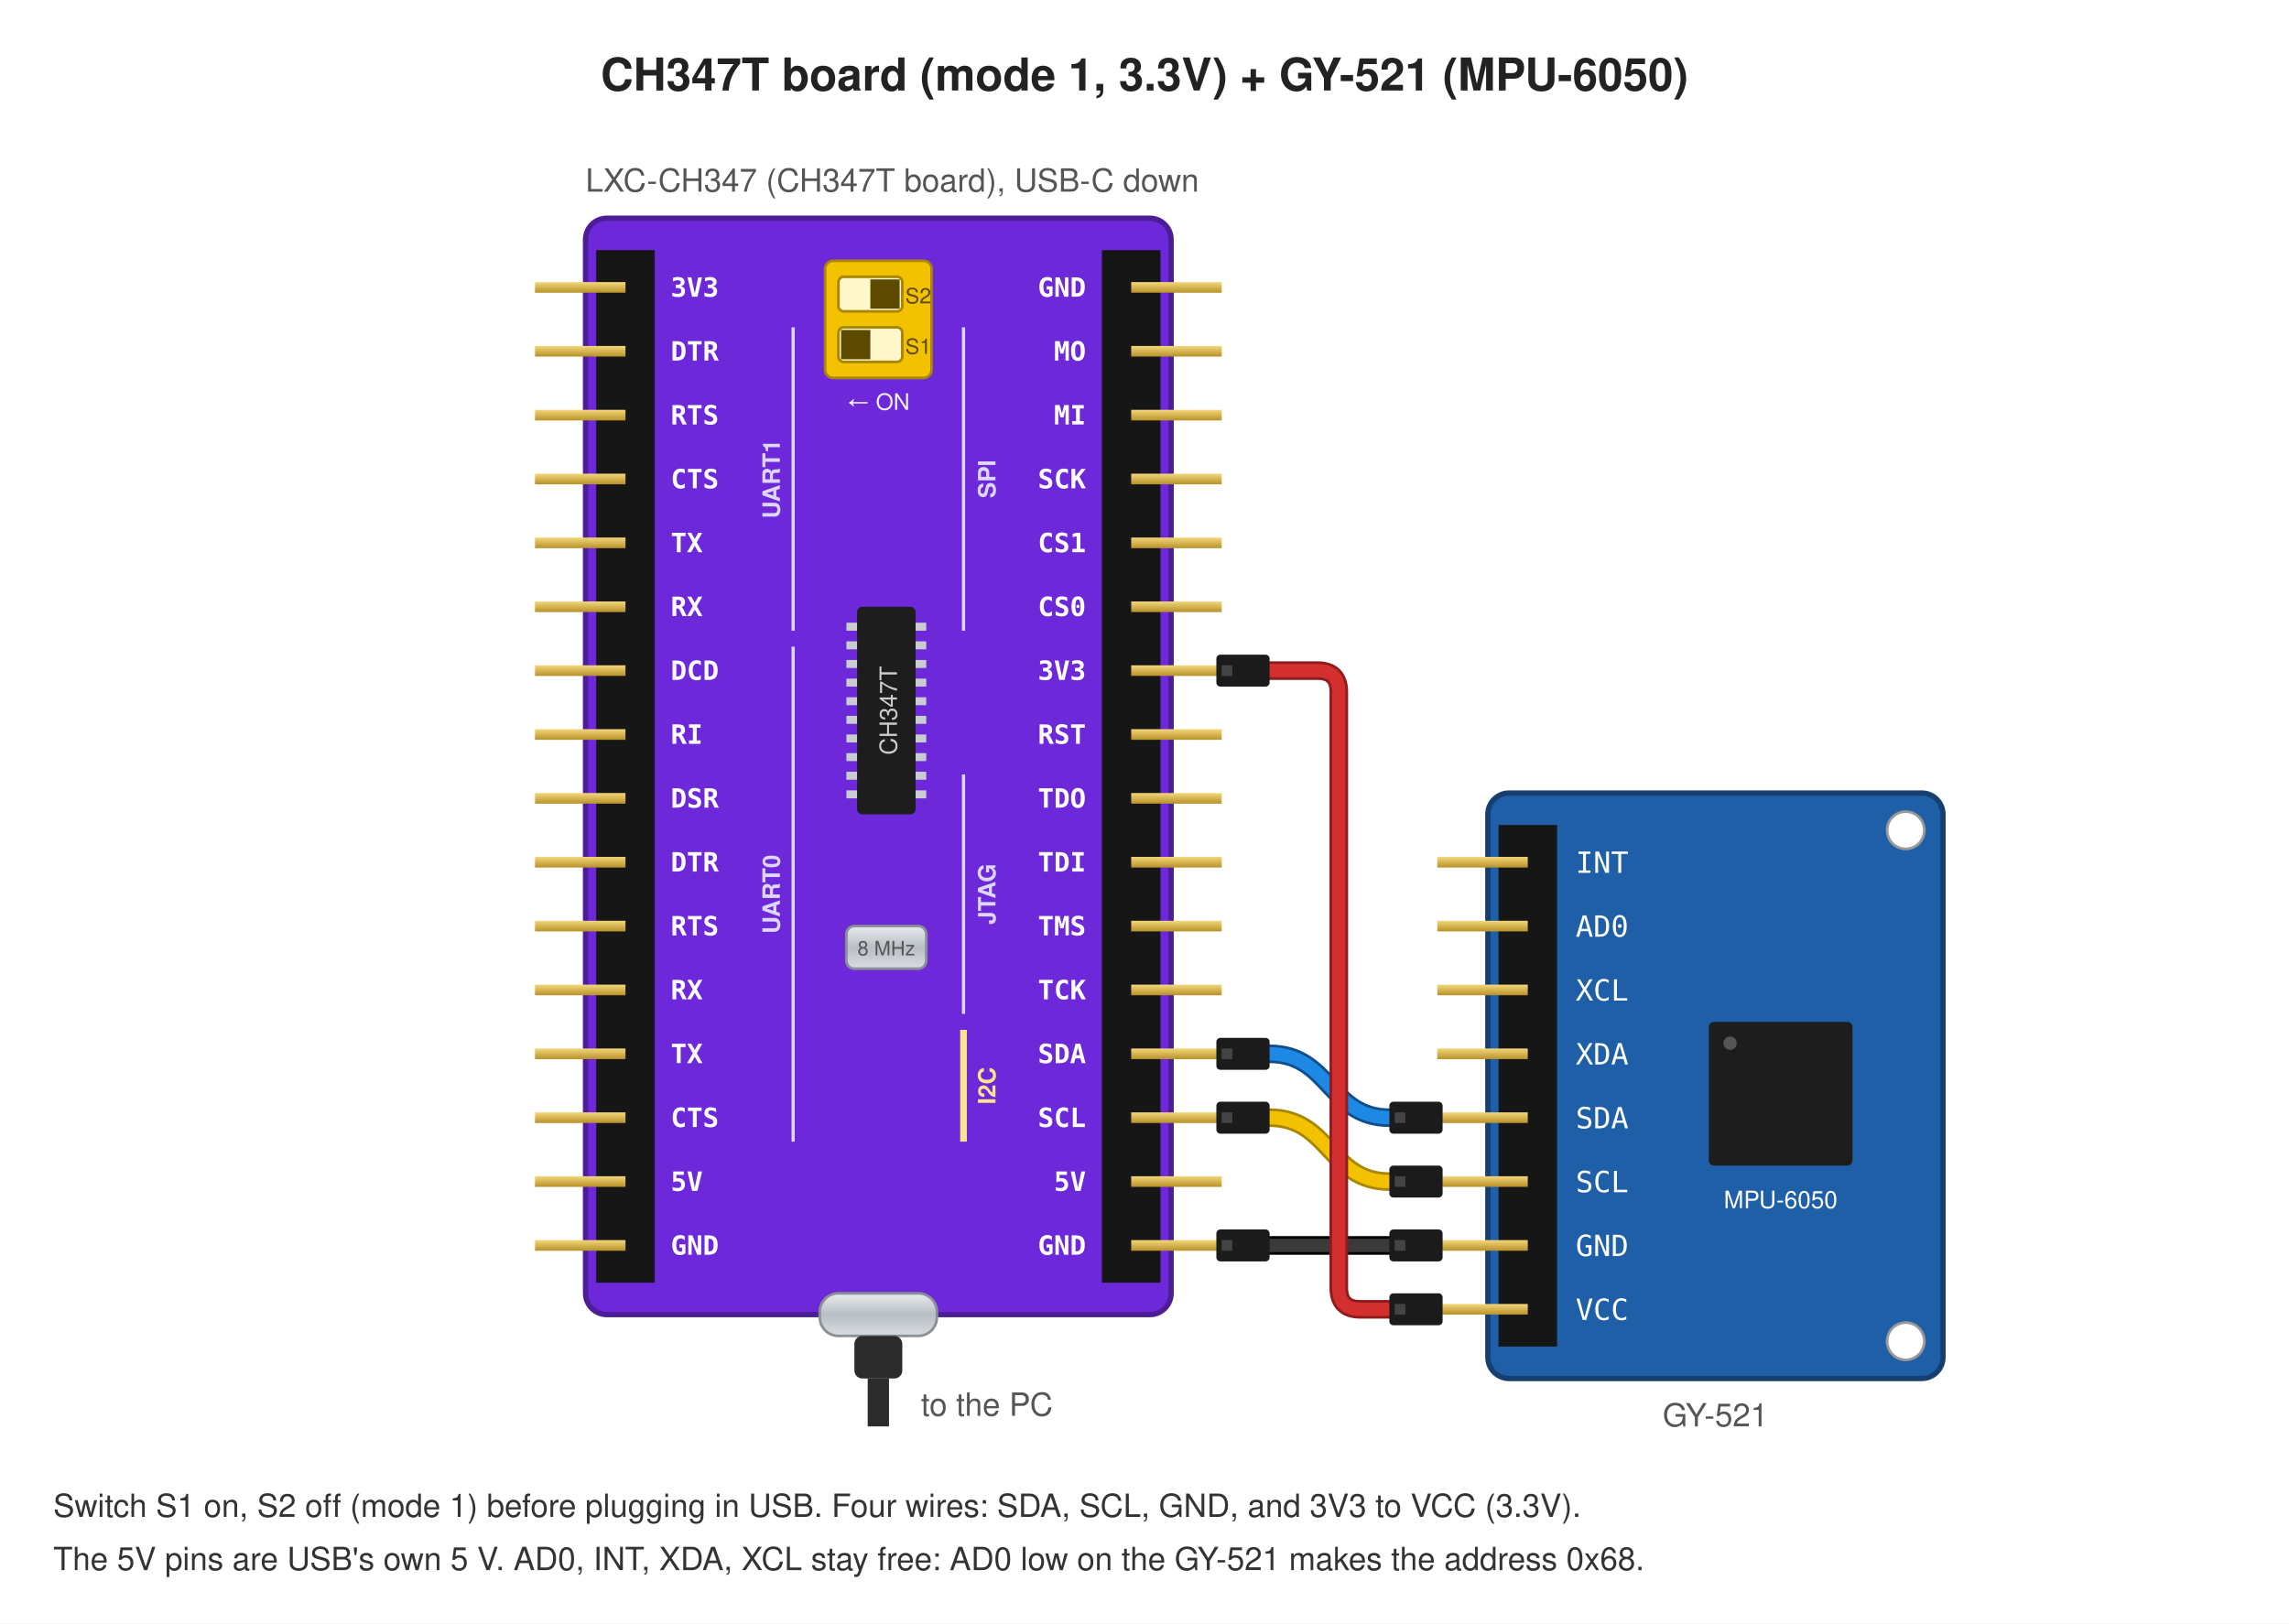
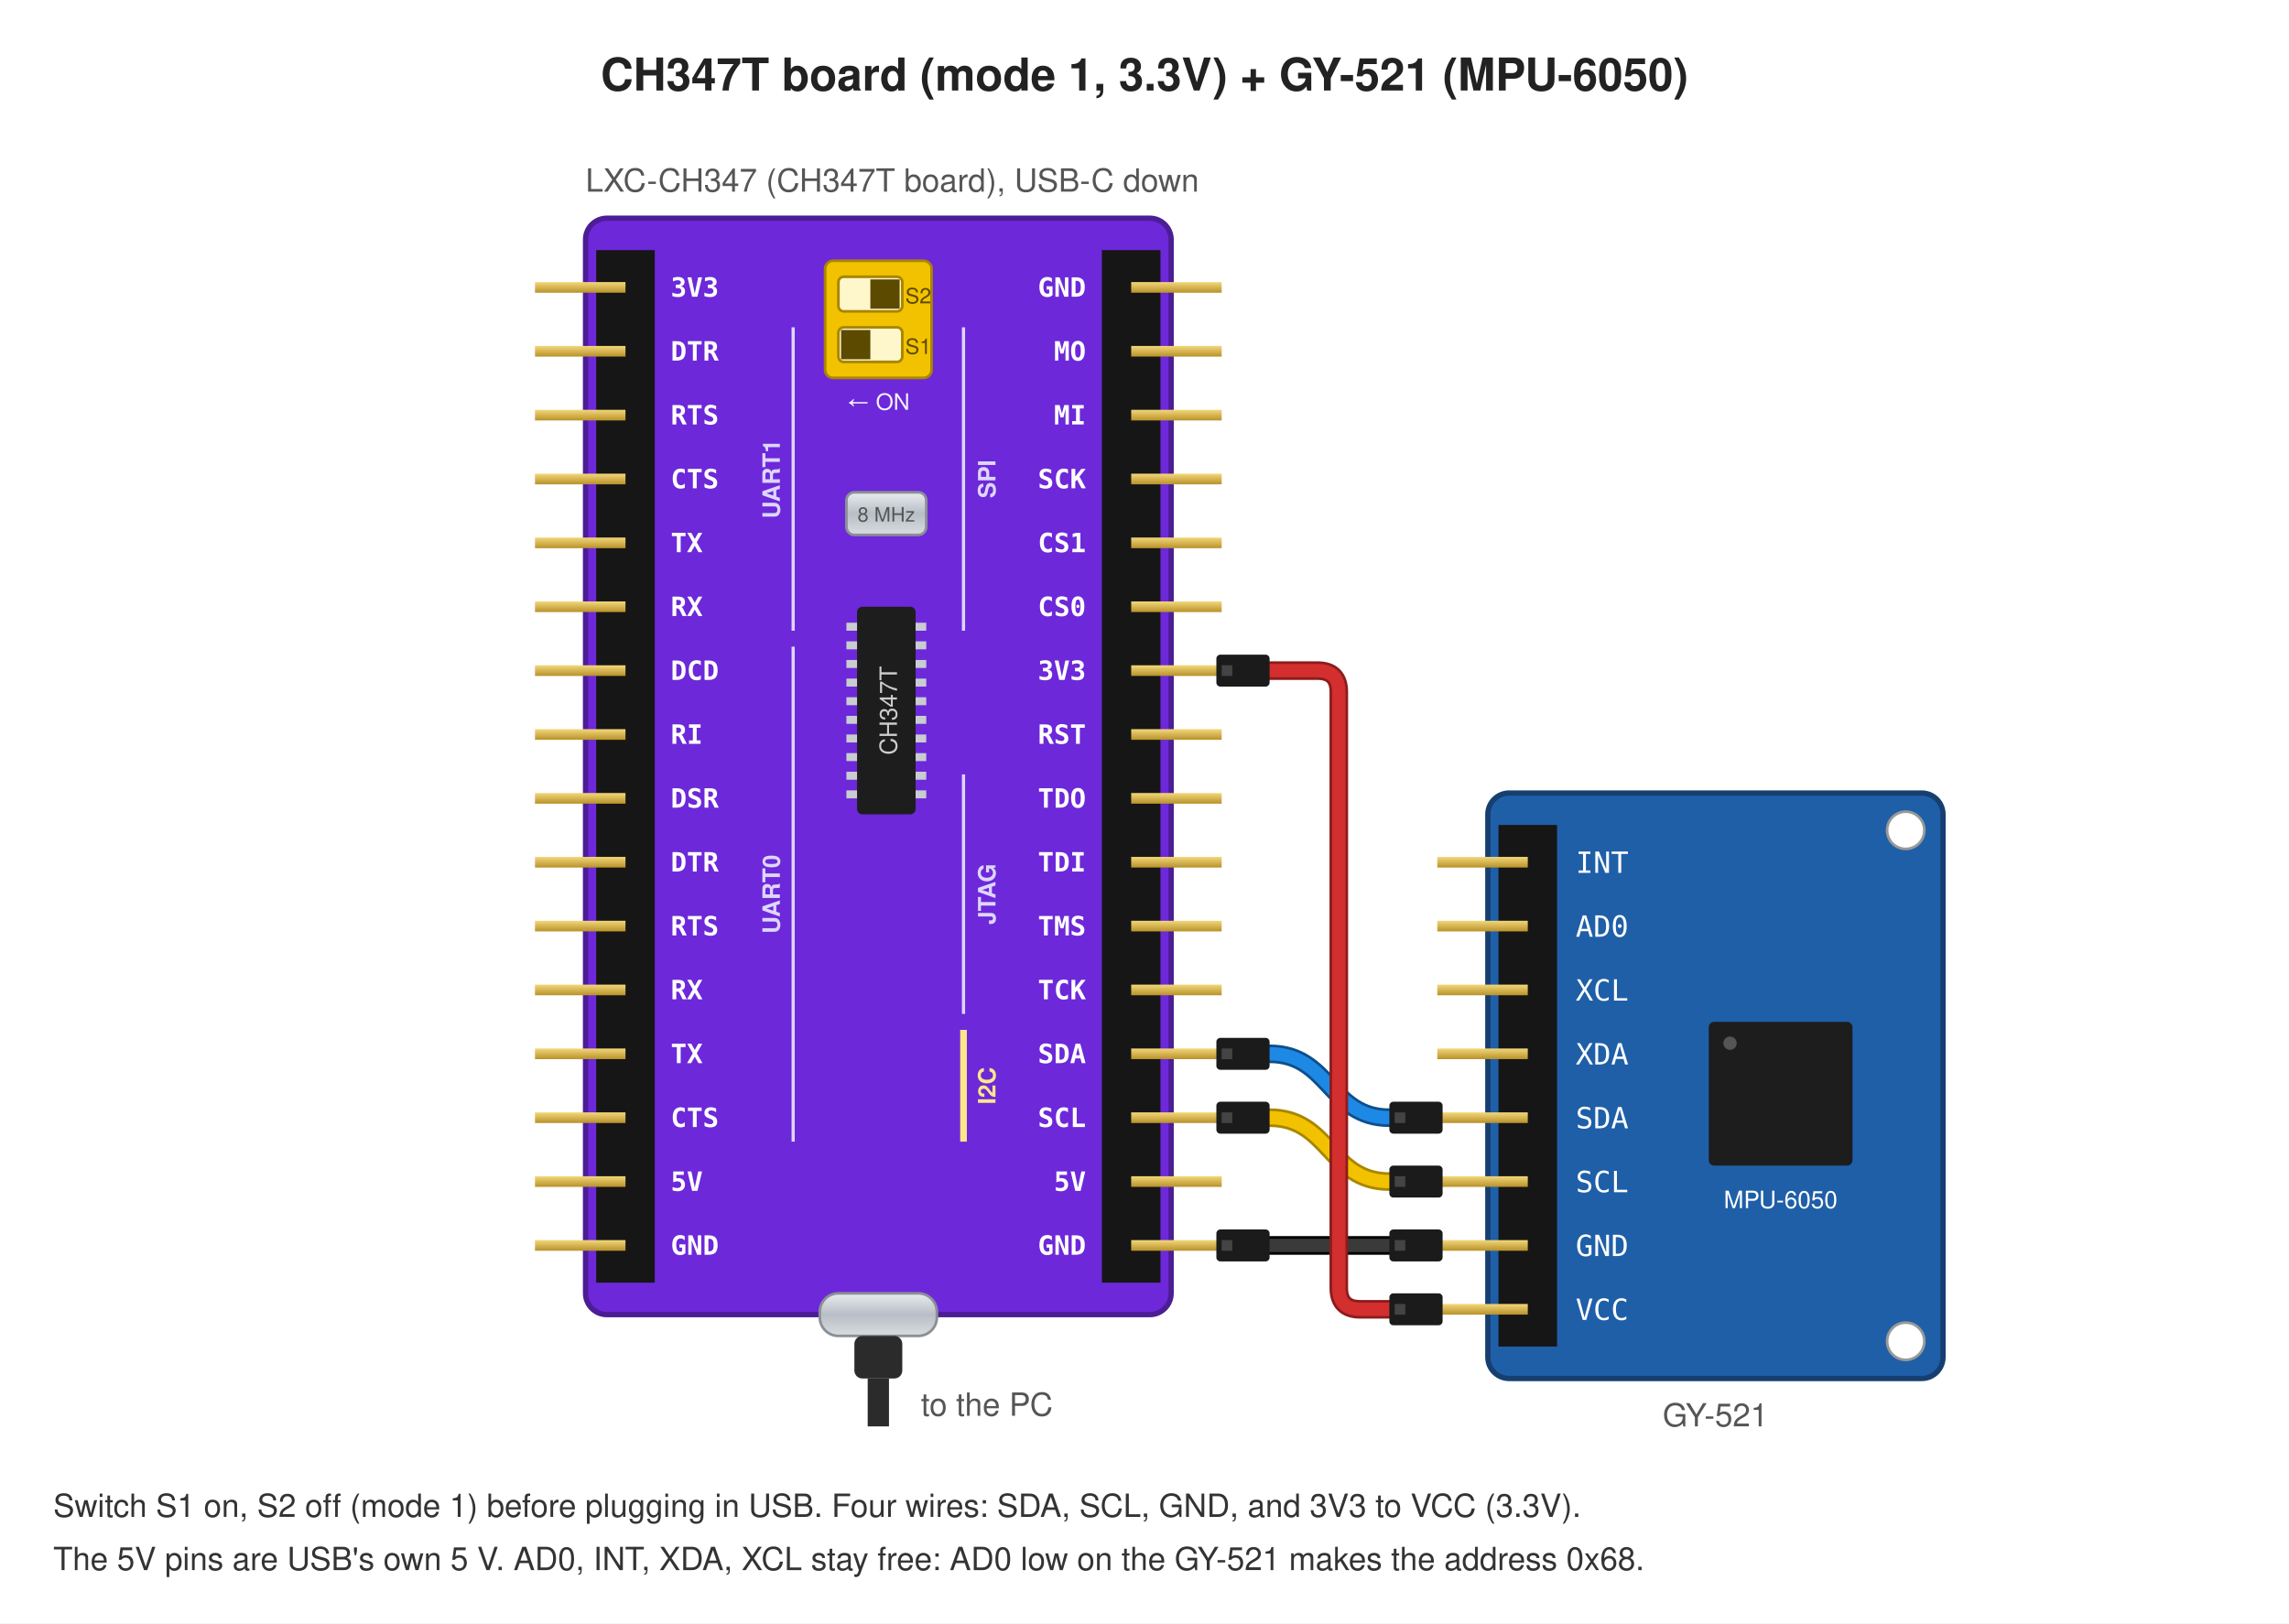
<svg xmlns="http://www.w3.org/2000/svg" viewBox="0 0 860 610" width="860" height="610" font-family="Helvetica, Arial, sans-serif">
  <style>@media (prefers-color-scheme: dark) { .bg { fill-opacity: 0.85 } }</style>
  <defs>
    <linearGradient id="metal" x1="0" y1="0" x2="0" y2="1">
      <stop offset="0" stop-color="#e9ecef" />
      <stop offset="0.5" stop-color="#b8bec5" />
      <stop offset="1" stop-color="#d9dde1" />
    </linearGradient>
    <linearGradient id="pin" x1="0" y1="0" x2="0" y2="1">
      <stop offset="0" stop-color="#f3d77a" />
      <stop offset="1" stop-color="#b8922a" />
    </linearGradient>
    <g id="dupont">
      <rect x="0" y="-6" width="20" height="12" rx="1.5" fill="#1b1b1b" />
      <rect x="2" y="-2" width="4" height="4" fill="#444" />
    </g>
  </defs>
  <rect class="bg" width="860" height="610" fill="#ffffff" />
  <text x="430.0" y="34" text-anchor="middle" font-size="17" font-weight="bold" fill="#222">CH347T board (mode 1, 3.3V) + GY-521 (MPU-6050)</text>
  <rect x="220" y="82" width="220" height="412" rx="8" fill="#6d28d9" stroke="#4c1d95" stroke-width="2" />
  <text x="220" y="72" font-size="12" fill="#555">LXC-CH347 (CH347T board), USB-C down</text>
  <rect x="224" y="94" width="22" height="388" fill="#161616" />
  <rect x="414" y="94" width="22" height="388" fill="#161616" />
  <g fill="url(#pin)">
    <rect x="201" y="106" width="34.0" height="4" />
    <rect x="425.0" y="106" width="34.0" height="4" />
    <rect x="201" y="130" width="34.0" height="4" />
    <rect x="425.0" y="130" width="34.0" height="4" />
    <rect x="201" y="154" width="34.0" height="4" />
    <rect x="425.0" y="154" width="34.0" height="4" />
    <rect x="201" y="178" width="34.0" height="4" />
    <rect x="425.0" y="178" width="34.0" height="4" />
    <rect x="201" y="202" width="34.0" height="4" />
    <rect x="425.0" y="202" width="34.0" height="4" />
    <rect x="201" y="226" width="34.0" height="4" />
    <rect x="425.0" y="226" width="34.0" height="4" />
    <rect x="201" y="250" width="34.0" height="4" />
    <rect x="425.0" y="250" width="34.0" height="4" />
    <rect x="201" y="274" width="34.0" height="4" />
    <rect x="425.0" y="274" width="34.0" height="4" />
    <rect x="201" y="298" width="34.0" height="4" />
    <rect x="425.0" y="298" width="34.0" height="4" />
    <rect x="201" y="322" width="34.0" height="4" />
    <rect x="425.0" y="322" width="34.0" height="4" />
    <rect x="201" y="346" width="34.0" height="4" />
    <rect x="425.0" y="346" width="34.0" height="4" />
    <rect x="201" y="370" width="34.0" height="4" />
    <rect x="425.0" y="370" width="34.0" height="4" />
    <rect x="201" y="394" width="34.0" height="4" />
    <rect x="425.0" y="394" width="34.0" height="4" />
    <rect x="201" y="418" width="34.0" height="4" />
    <rect x="425.0" y="418" width="34.0" height="4" />
    <rect x="201" y="442" width="34.0" height="4" />
    <rect x="425.0" y="442" width="34.0" height="4" />
    <rect x="201" y="466" width="34.0" height="4" />
    <rect x="425.0" y="466" width="34.0" height="4" />
  </g>
  <g font-size="10" font-weight="bold" fill="#fff" font-family="Menlo, Consolas, monospace">
    <text x="252" y="111.5">3V3</text>
    <text x="408" y="111.5" text-anchor="end">GND</text>
    <text x="252" y="135.5">DTR</text>
    <text x="408" y="135.5" text-anchor="end">MO</text>
    <text x="252" y="159.5">RTS</text>
    <text x="408" y="159.5" text-anchor="end">MI</text>
    <text x="252" y="183.5">CTS</text>
    <text x="408" y="183.5" text-anchor="end">SCK</text>
    <text x="252" y="207.5">TX</text>
    <text x="408" y="207.5" text-anchor="end">CS1</text>
    <text x="252" y="231.5">RX</text>
    <text x="408" y="231.5" text-anchor="end">CS0</text>
    <text x="252" y="255.5">DCD</text>
    <text x="408" y="255.5" text-anchor="end">3V3</text>
    <text x="252" y="279.5">RI</text>
    <text x="408" y="279.5" text-anchor="end">RST</text>
    <text x="252" y="303.5">DSR</text>
    <text x="408" y="303.5" text-anchor="end">TDO</text>
    <text x="252" y="327.5">DTR</text>
    <text x="408" y="327.5" text-anchor="end">TDI</text>
    <text x="252" y="351.5">RTS</text>
    <text x="408" y="351.5" text-anchor="end">TMS</text>
    <text x="252" y="375.5">RX</text>
    <text x="408" y="375.5" text-anchor="end">TCK</text>
    <text x="252" y="399.5">TX</text>
    <text x="408" y="399.5" text-anchor="end">SDA</text>
    <text x="252" y="423.5">CTS</text>
    <text x="408" y="423.5" text-anchor="end">SCL</text>
    <text x="252" y="447.5">5V</text>
    <text x="408" y="447.5" text-anchor="end">5V</text>
    <text x="252" y="471.5">GND</text>
    <text x="408" y="471.5" text-anchor="end">GND</text>
  </g>
  <line x1="298" y1="123" x2="298" y2="237" stroke="#ddd6fe" stroke-width="1.2" />
  <text transform="translate(293 180.0) rotate(-90)" text-anchor="middle" font-size="9" font-weight="bold" fill="#ddd6fe">UART1</text>
  <line x1="298" y1="243" x2="298" y2="429" stroke="#ddd6fe" stroke-width="1.2" />
  <text transform="translate(293 336.0) rotate(-90)" text-anchor="middle" font-size="9" font-weight="bold" fill="#ddd6fe">UART0</text>
  <line x1="362" y1="123" x2="362" y2="237" stroke="#ddd6fe" stroke-width="1.2" />
  <text transform="translate(374 180.0) rotate(-90)" text-anchor="middle" font-size="9" font-weight="bold" fill="#ddd6fe">SPI</text>
  <line x1="362" y1="291" x2="362" y2="381" stroke="#ddd6fe" stroke-width="1.2" />
  <text transform="translate(374 336.0) rotate(-90)" text-anchor="middle" font-size="9" font-weight="bold" fill="#ddd6fe">JTAG</text>
  <line x1="362" y1="387" x2="362" y2="429" stroke="#fde68a" stroke-width="2.5" />
  <text transform="translate(374 408.0) rotate(-90)" text-anchor="middle" font-size="9" font-weight="bold" fill="#fde68a">I2C</text>
  <rect x="310" y="98" width="40" height="44" rx="3" fill="#f2c200" stroke="#a88600" />
  <rect x="315" y="104" width="24" height="13" rx="2" fill="#fff7cc" stroke="#a88600" />
  <rect x="327" y="105" width="11" height="11" fill="#5c4a00" />
  <text x="345" y="114" text-anchor="middle" font-size="8" fill="#5c4a00">S2</text>
  <rect x="315" y="123" width="24" height="13" rx="2" fill="#fff7cc" stroke="#a88600" />
  <rect x="316" y="124" width="11" height="11" fill="#5c4a00" />
  <text x="345" y="133" text-anchor="middle" font-size="8" fill="#5c4a00">S1</text>
  <text x="330" y="154" text-anchor="middle" font-size="8.5" fill="#f5f3ff">← ON</text>
  <rect x="318" y="234" width="6" height="3" fill="#c9ccd1" />
  <rect x="342" y="234" width="6" height="3" fill="#c9ccd1" />
  <rect x="318" y="241" width="6" height="3" fill="#c9ccd1" />
  <rect x="342" y="241" width="6" height="3" fill="#c9ccd1" />
  <rect x="318" y="248" width="6" height="3" fill="#c9ccd1" />
  <rect x="342" y="248" width="6" height="3" fill="#c9ccd1" />
  <rect x="318" y="255" width="6" height="3" fill="#c9ccd1" />
  <rect x="342" y="255" width="6" height="3" fill="#c9ccd1" />
  <rect x="318" y="262" width="6" height="3" fill="#c9ccd1" />
  <rect x="342" y="262" width="6" height="3" fill="#c9ccd1" />
  <rect x="318" y="269" width="6" height="3" fill="#c9ccd1" />
  <rect x="342" y="269" width="6" height="3" fill="#c9ccd1" />
  <rect x="318" y="276" width="6" height="3" fill="#c9ccd1" />
  <rect x="342" y="276" width="6" height="3" fill="#c9ccd1" />
  <rect x="318" y="283" width="6" height="3" fill="#c9ccd1" />
  <rect x="342" y="283" width="6" height="3" fill="#c9ccd1" />
  <rect x="318" y="290" width="6" height="3" fill="#c9ccd1" />
  <rect x="342" y="290" width="6" height="3" fill="#c9ccd1" />
  <rect x="318" y="297" width="6" height="3" fill="#c9ccd1" />
  <rect x="342" y="297" width="6" height="3" fill="#c9ccd1" />
  <rect x="322" y="228" width="22" height="78" rx="2" fill="#1d1d1d" />
  <text transform="translate(337 267) rotate(-90)" text-anchor="middle" font-size="9" fill="#ccc">CH347T</text>
-   <rect x="318" y="348" width="30" height="16" rx="3" fill="url(#metal)" stroke="#8a9096" />
-   <text x="333" y="359" text-anchor="middle" font-size="7.5" fill="#555">8 MHz</text>
+   <rect x="318" y="185.0" width="30" height="16" rx="3" fill="url(#metal)" stroke="#8a9096" />
+   <text x="333" y="196.0" text-anchor="middle" font-size="7.5" fill="#555">8 MHz</text>
  <rect x="308.0" y="486" width="44" height="16" rx="7" fill="url(#metal)" stroke="#8a9096" />
  <rect x="321.0" y="502" width="18" height="16" rx="3" fill="#2b2b2b" />
  <rect x="326.0" y="518" width="8" height="18" fill="#2b2b2b" />
  <text x="346.0" y="532" font-size="12" fill="#555">to the PC</text>
  <rect x="559" y="298" width="171" height="220" rx="8" fill="#1f5fa8" stroke="#163f70" stroke-width="2" />
  <circle cx="716" cy="312" r="7" fill="#fff" stroke="#999" />
  <circle cx="716" cy="504" r="7" fill="#fff" stroke="#999" />
  <rect x="563" y="310" width="22" height="196" fill="#161616" />
  <g fill="url(#pin)">
    <rect x="540" y="322" width="34" height="4" />
    <rect x="540" y="346" width="34" height="4" />
    <rect x="540" y="370" width="34" height="4" />
    <rect x="540" y="394" width="34" height="4" />
    <rect x="540" y="418" width="34" height="4" />
    <rect x="540" y="442" width="34" height="4" />
    <rect x="540" y="466" width="34" height="4" />
    <rect x="540" y="490" width="34" height="4" />
  </g>
  <g font-size="11" fill="#fff" font-family="Menlo, Consolas, monospace">
    <text x="592" y="328">INT</text>
    <text x="592" y="352">AD0</text>
    <text x="592" y="376">XCL</text>
    <text x="592" y="400">XDA</text>
    <text x="592" y="424">SDA</text>
    <text x="592" y="448">SCL</text>
    <text x="592" y="472">GND</text>
    <text x="592" y="496">VCC</text>
  </g>
  <rect x="642" y="384" width="54" height="54" rx="2" fill="#1d1d1d" />
  <circle cx="650" cy="392" r="2.5" fill="#555" />
  <text x="669" y="454" text-anchor="middle" font-size="9" fill="#fff">MPU-6050</text>
  <text x="644.5" y="536" text-anchor="middle" font-size="12" fill="#555">GY-521</text>
  <g stroke-linecap="round" fill="none">
    <path d="M477 396 C 499.5 396, 499.5 420, 522 420" stroke="#0d4f8c" stroke-width="7" />
    <path d="M477 396 C 499.5 396, 499.5 420, 522 420" stroke="#1e88e5" stroke-width="5" />
    <path d="M477 420 C 499.5 420, 499.5 444, 522 444" stroke="#a88600" stroke-width="7" />
    <path d="M477 420 C 499.5 420, 499.5 444, 522 444" stroke="#f2c200" stroke-width="5" />
    <path d="M477 468 H522" stroke="#000" stroke-width="7" />
    <path d="M477 468 H522" stroke="#3a3a3a" stroke-width="5" />
    <path d="M477 252 H495 Q503 252 503 260 V484 Q503 492 511 492 H522" stroke="#8e1c1c" stroke-width="7" />
    <path d="M477 252 H495 Q503 252 503 260 V484 Q503 492 511 492 H522" stroke="#d32f2f" stroke-width="5" />
  </g>
  <use href="#dupont" x="457" y="396" />
  <use href="#dupont" x="522" y="420" />
  <use href="#dupont" x="457" y="420" />
  <use href="#dupont" x="522" y="444" />
  <use href="#dupont" x="457" y="468" />
  <use href="#dupont" x="522" y="468" />
  <use href="#dupont" x="457" y="252" />
  <use href="#dupont" x="522" y="492" />
  <g font-size="12" fill="#333">
    <text x="20" y="570">Switch S1 on, S2 off (mode 1) before plugging in USB. Four wires: SDA, SCL, GND, and 3V3 to VCC (3.3V).</text>
    <text x="20" y="590">The 5V pins are USB's own 5 V. AD0, INT, XDA, XCL stay free: AD0 low on the GY-521 makes the address 0x68.</text>
  </g>
</svg>
